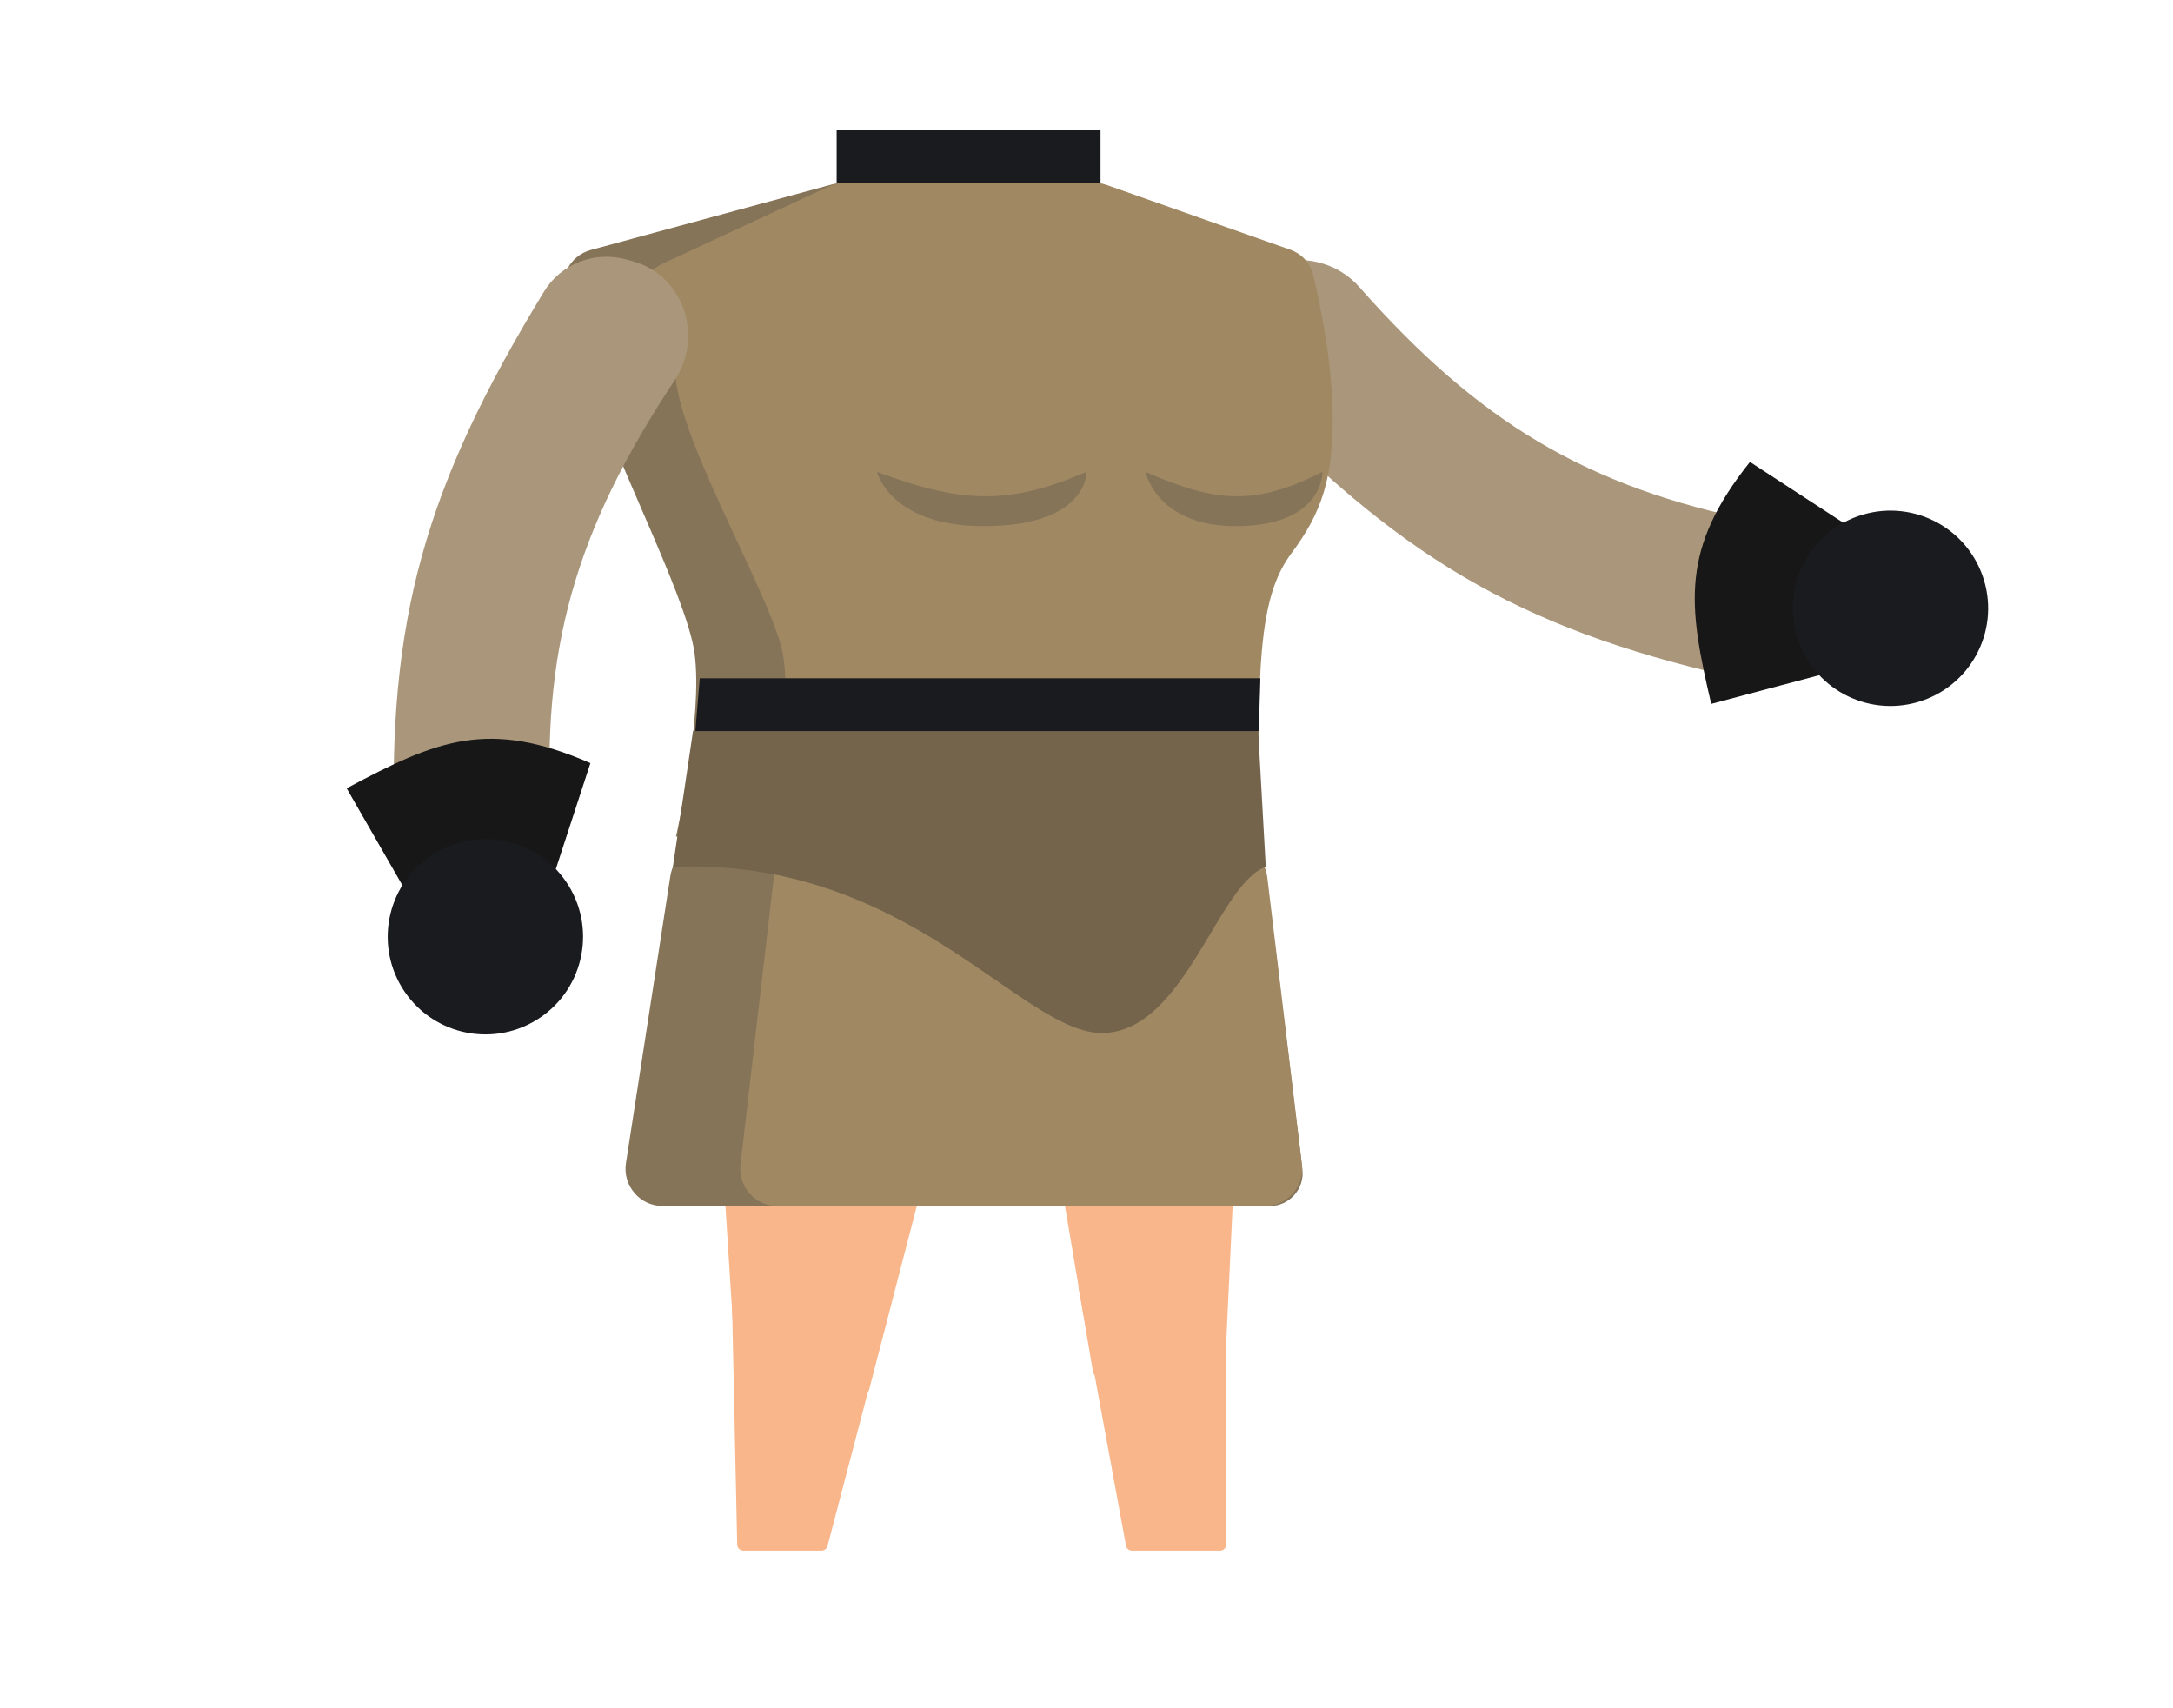
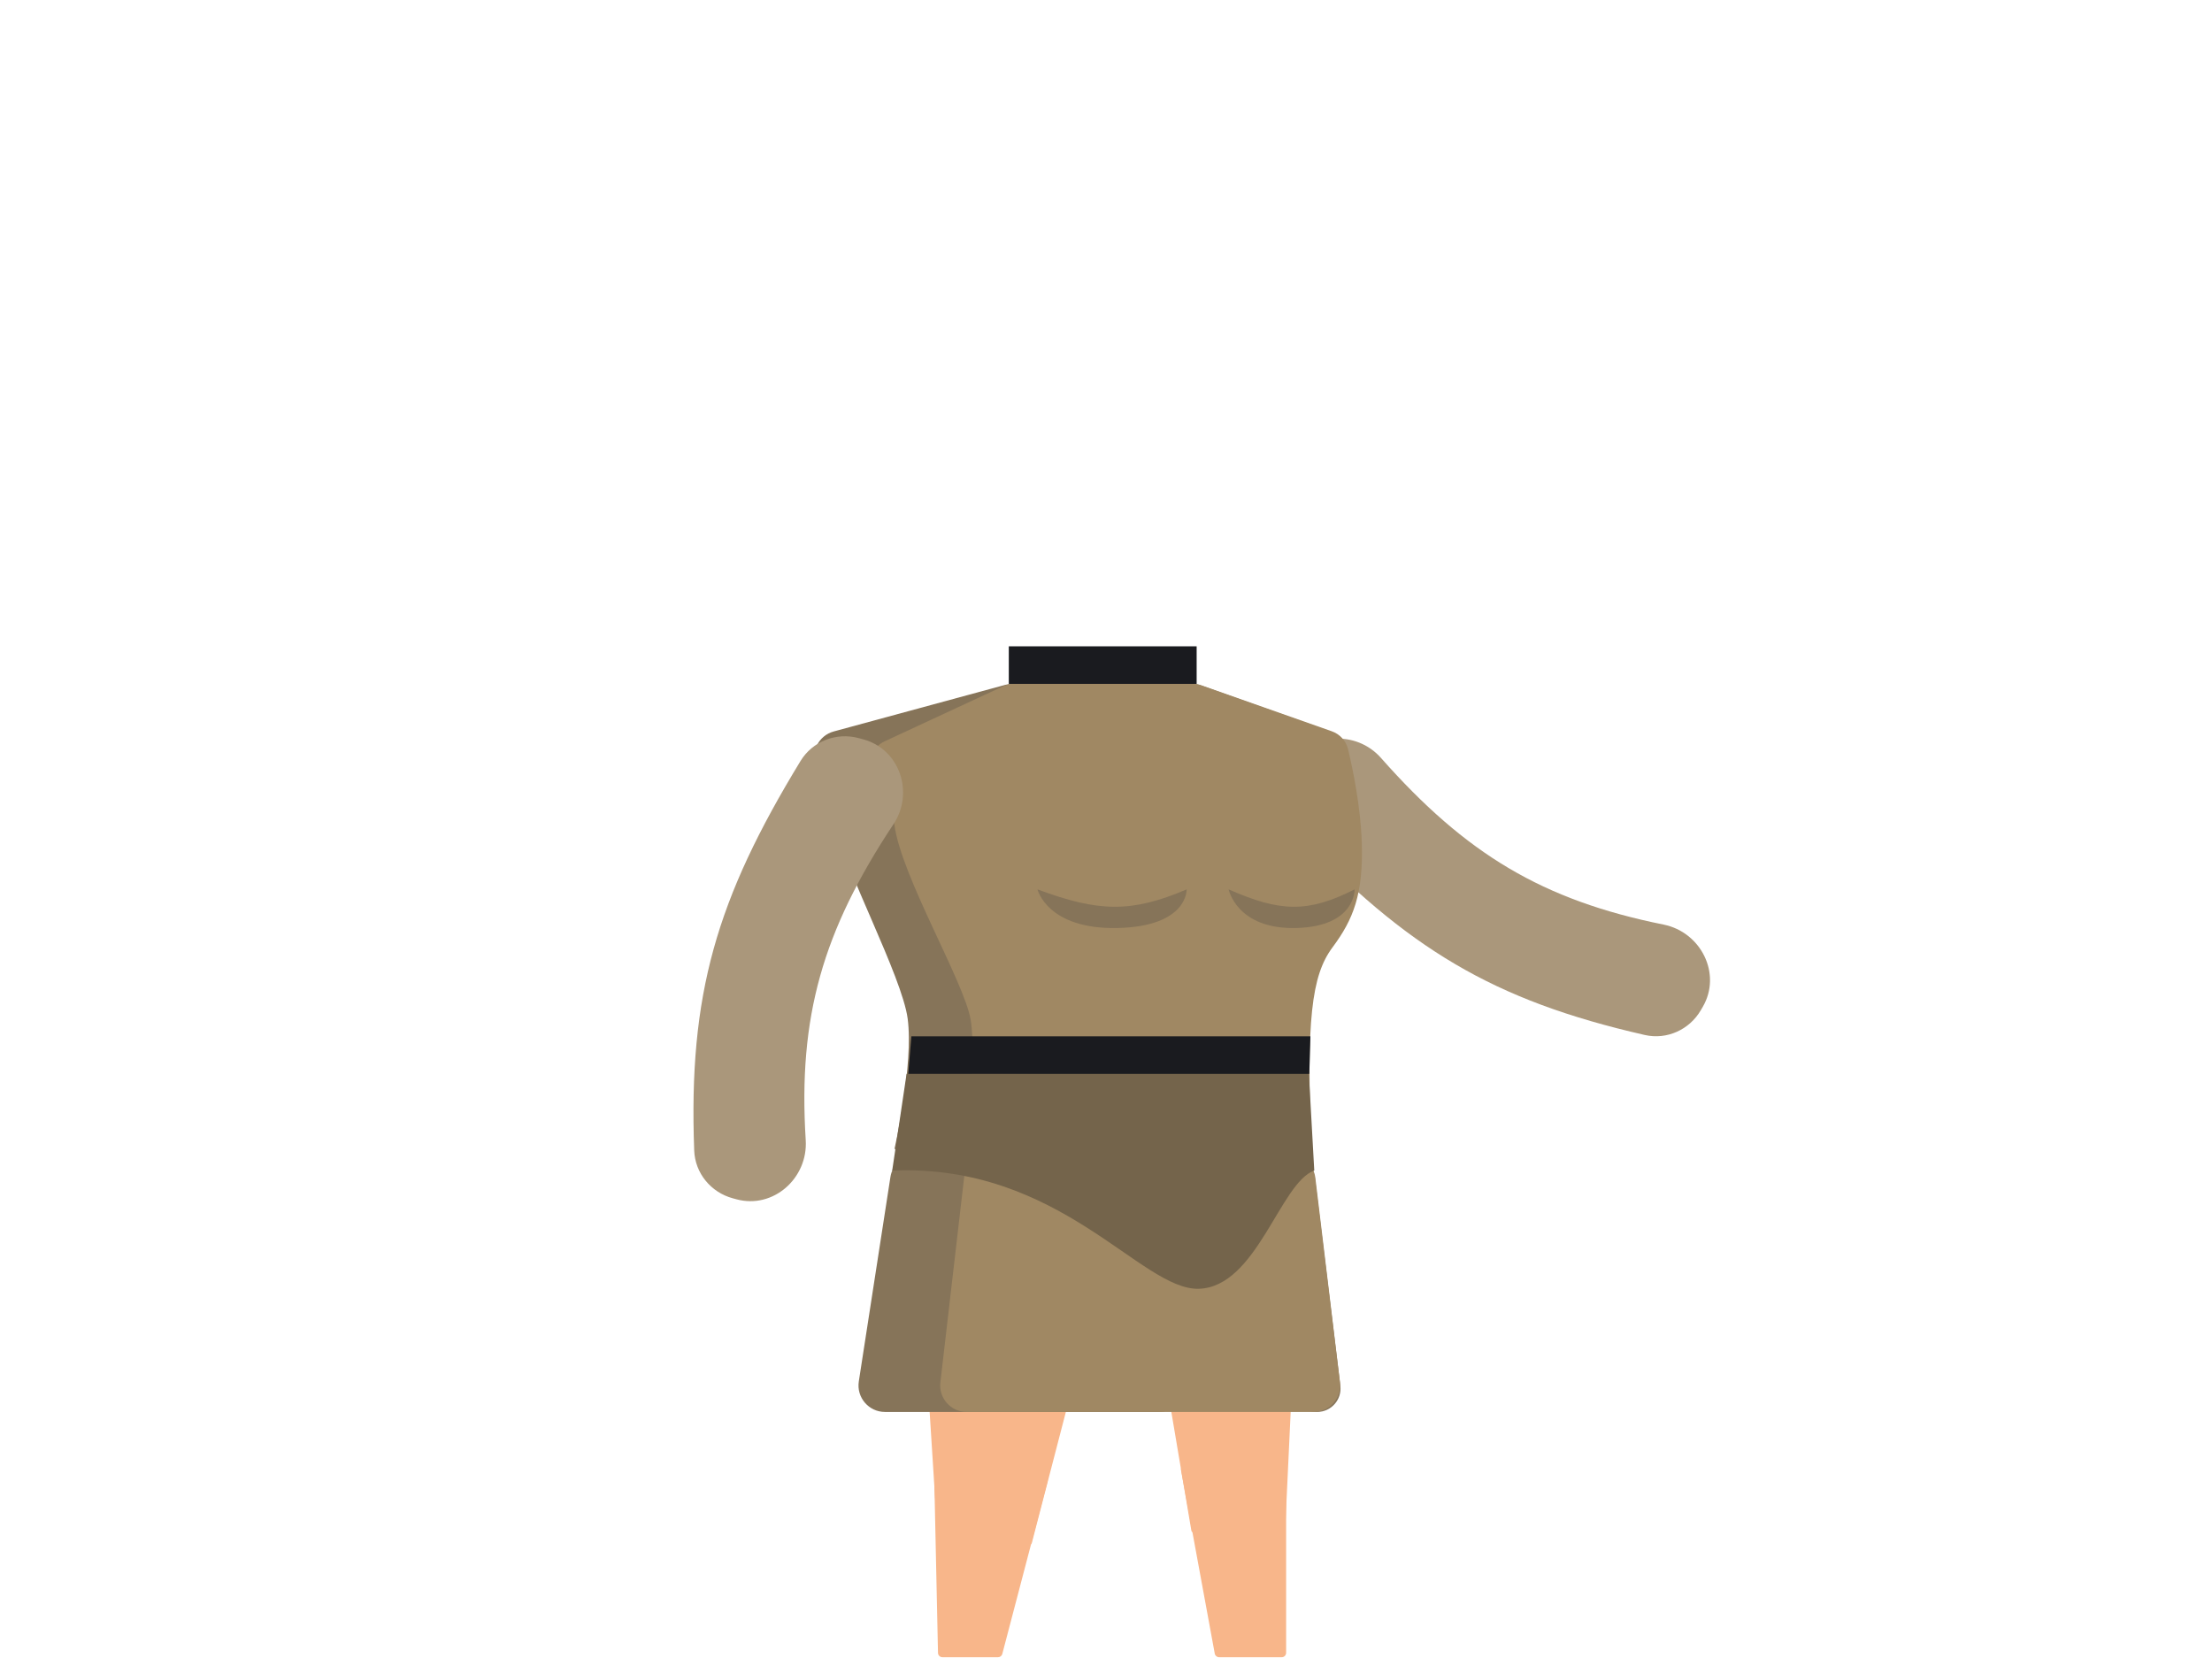
- <svg xmlns="http://www.w3.org/2000/svg" width="1400" height="1100" viewBox="0 0 1400 1100" fill="none">
-   <path d="M808.402 473.094C808.455 471.954 807.545 471 806.404 471H636.866C635.628 471 634.688 472.113 634.894 473.333L704.248 884.329C704.41 885.291 705.244 885.996 706.22 885.996H787.121C788.189 885.996 789.069 885.157 789.119 884.09L808.402 473.094Z" fill="#F8B68A" />
-   <path d="M448.135 473.627C448.062 472.475 448.977 471.5 450.131 471.5H667.414C668.723 471.5 669.679 472.736 669.35 474.003L559.889 895.503C559.66 896.384 558.864 897 557.953 897H476.877C475.822 897 474.948 896.18 474.881 895.127L448.135 473.627Z" fill="#F8B68A" />
-   <path d="M790.029 828.996C790.029 826.787 788.238 824.996 786.029 824.996H698.832C696.333 824.996 694.446 827.261 694.898 829.719L725.427 995.719C725.776 997.617 727.431 998.996 729.361 998.996H786.029C788.238 998.996 790.029 997.205 790.029 994.996V828.996Z" fill="#F8B68A" />
-   <path d="M816.048 565.083L839.092 753.256C840.638 765.875 830.792 777 818.079 777C809.277 777 801.394 771.554 798.279 763.322L728.846 579.823C727.7 576.796 724.801 574.793 721.565 574.793C717.527 574.793 714.16 577.881 713.81 581.903L698.741 755.08C697.662 767.482 687.28 777 674.832 777H426.997C412.28 777 401.03 763.876 403.28 749.331L431.894 564.331C433.704 552.632 443.774 544 455.612 544H792.226C804.352 544 814.574 553.046 816.048 565.083Z" fill="#867459" />
-   <path d="M816.472 565.129L838.762 750.129C840.484 764.419 829.328 777 814.935 777H759H738H719H697.426H500.942C486.592 777 475.449 764.491 477.101 750.237L498.539 565.237C499.942 553.132 510.193 544 522.379 544H792.644C804.788 544 815.019 553.072 816.472 565.129Z" fill="#A08863" />
-   <path d="M1167.13 410.308C1184.49 380.457 1165.5 342.695 1131.64 335.864C1022.02 313.743 952.788 272.046 875.871 185.021C853.327 159.515 811.921 162.124 794.804 191.548L792.615 195.312C782.07 213.439 784.466 236.399 798.938 251.576C899.867 357.419 976.681 404.324 1114.63 435.792C1134.61 440.349 1155.08 431.022 1165.38 413.31L1167.13 410.308Z" fill="#AA977B" />
-   <path d="M712.939 119.389L826.5 159.813C839.139 164.311 845.635 178.297 840.921 190.856L816.728 255.315C815.936 257.428 815.445 259.641 815.27 261.891L795.735 513.573C794.772 525.98 784.485 535.593 772.041 535.714L435.533 539C435.533 539 453 462.5 447.5 421C442.414 382.627 389.023 283.123 384.168 250.558C383.527 246.259 383.182 241.854 381.634 237.792L364.471 192.759C359.418 179.499 366.91 164.773 380.604 161.052L535.944 118.84C537.996 118.282 540.112 118 542.238 118H704.891C707.633 118 710.356 118.47 712.939 119.389Z" fill="#867459" />
-   <path d="M712.905 119.161L831.228 160.852C838.607 163.452 844.25 169.463 846.067 177.072C850.278 194.706 857.448 228.96 858.499 261.5C860.001 308 850.999 331 831.999 356.5C812.999 382 807.999 422 813.033 543.297C813.726 559.986 498.531 543.297 498.531 543.297C498.531 543.297 510.47 457.5 504.5 422C498.746 387.781 441.834 292.706 435.494 245.586C435.043 242.233 434.197 238.946 432.644 235.94L415.491 202.741C409.224 190.612 414.323 175.706 426.705 169.957L534.226 120.029C537.393 118.559 540.843 117.797 544.334 117.797H704.929C707.645 117.797 710.342 118.258 712.905 119.161Z" fill="#A08863" />
-   <path d="M565 304C620.083 324.492 649.753 325.463 699.998 304C699.998 304 701.356 337.518 637.556 338.958C573.756 340.399 565 304 565 304Z" fill="#867459" />
-   <path d="M738 304C784.515 324.492 809.569 325.463 851.998 304C851.998 304 853.145 337.518 799.269 338.958C745.394 340.399 738 304 738 304Z" fill="#867459" />
-   <path d="M810.5 469C690.833 469.833 448.9 471 446.5 471L433.5 558.5C585.983 552.086 658.5 667 711 665.5C763.5 664 784.575 569.386 815.5 558.5L810.5 469Z" fill="#74644B" />
-   <path d="M709.035 84H539.035V118H686.031H709.035V84Z" fill="#1A1B1F" />
-   <path d="M812 437H450.843L448 471H811L812 437Z" fill="#1A1B1F" />
-   <path d="M292.507 584.503C325.835 593.55 357.394 565.427 355.23 530.961C348.225 419.344 370.583 341.681 434.735 244.861C453.537 216.485 440.3 177.164 407.448 168.246L403.246 167.106C383.008 161.612 361.45 169.869 350.536 187.776C274.421 312.659 248.996 398.996 254.304 540.392C255.073 560.868 269.38 578.225 289.156 583.593L292.507 584.503Z" fill="#AA977B" />
-   <path d="M471.588 838.585C471.54 836.343 473.344 834.5 475.587 834.5H570.316C572.937 834.5 574.85 836.979 574.185 839.514L533.147 996.01C532.686 997.769 531.097 998.996 529.278 998.996H478.946C476.771 998.996 474.994 997.257 474.947 995.082L471.588 838.585Z" fill="#F8B68A" />
-   <path d="M1127.44 297.6L1199.84 344.764L1185.98 431.294L1102.48 453.492C1087.37 389.13 1082.84 353.596 1127.44 297.6Z" fill="#171717" />
-   <circle cx="1217.97" cy="391.911" r="62.927" transform="rotate(-16.4156 1217.97 391.911)" fill="#1A1B1F" />
-   <path d="M380.384 491.645L353.563 573.777L266.395 582.787L223.342 507.878C281.6 476.622 314.75 463.049 380.384 491.645Z" fill="#171717" />
-   <circle cx="312.719" cy="603.499" r="62.927" transform="rotate(58.5844 312.719 603.499)" fill="#1A1B1F" />
+ <svg xmlns="http://www.w3.org/2000/svg" width="2002" height="1500" viewBox="0 0 2002 1500" fill="none">
+   <path d="M1182.4 974.094C1182.46 972.954 1181.55 972 1180.4 972H1010.87C1009.63 972 1008.69 973.113 1008.89 974.333L1078.25 1385.33C1078.41 1386.29 1079.24 1387 1080.22 1387H1161.12C1162.19 1387 1163.07 1386.16 1163.12 1385.09L1182.4 974.094Z" fill="#F8B68A" />
+   <path d="M822.135 974.627C822.062 973.475 822.977 972.5 824.131 972.5H1041.41C1042.72 972.5 1043.68 973.736 1043.35 975.003L933.889 1396.5C933.66 1397.38 932.864 1398 931.953 1398H850.877C849.822 1398 848.948 1397.18 848.881 1396.13L822.135 974.627Z" fill="#F8B68A" />
+   <path d="M1164.03 1330C1164.03 1327.79 1162.24 1326 1160.03 1326H1072.83C1070.33 1326 1068.45 1328.26 1068.9 1330.72L1099.43 1496.72C1099.78 1498.62 1101.43 1500 1103.36 1500H1160.03C1162.24 1500 1164.03 1498.21 1164.03 1496V1330Z" fill="#F8B68A" />
+   <path d="M1190.05 1066.08L1213.09 1254.26C1214.64 1266.87 1204.79 1278 1192.08 1278C1183.28 1278 1175.39 1272.55 1172.28 1264.32L1102.85 1080.82C1101.7 1077.8 1098.8 1075.79 1095.56 1075.79C1091.53 1075.79 1088.16 1078.88 1087.81 1082.9L1072.74 1256.08C1071.66 1268.48 1061.28 1278 1048.83 1278H800.997C786.28 1278 775.03 1264.88 777.28 1250.33L805.894 1065.33C807.704 1053.63 817.774 1045 829.612 1045H1166.23C1178.35 1045 1188.57 1054.05 1190.05 1066.08Z" fill="#867459" />
+   <path d="M1190.47 1066.13L1212.76 1251.13C1214.48 1265.42 1203.33 1278 1188.93 1278H1133H1112H1093H1071.43H874.942C860.592 1278 849.449 1265.49 851.101 1251.24L872.539 1066.24C873.942 1054.13 884.193 1045 896.379 1045H1166.64C1178.79 1045 1189.02 1054.07 1190.47 1066.13Z" fill="#A08863" />
+   <path d="M1541.13 911.308C1558.49 881.458 1539.5 843.696 1505.64 836.865C1396.02 814.743 1326.79 773.046 1249.87 686.021C1227.33 660.515 1185.92 663.125 1168.8 692.549L1166.62 696.312C1156.07 714.439 1158.47 737.4 1172.94 752.577C1273.87 858.42 1350.68 905.325 1488.63 936.793C1508.61 941.35 1529.08 932.022 1539.38 914.31L1541.13 911.308Z" fill="#AA977B" />
+   <path d="M1086.94 620.39L1200.5 660.813C1213.14 665.312 1219.64 679.297 1214.92 691.857L1190.73 756.315C1189.94 758.428 1189.44 760.642 1189.27 762.891L1169.74 1014.57C1168.77 1026.98 1158.49 1036.59 1146.04 1036.71L809.533 1040C809.533 1040 827 963.5 821.5 922C816.415 883.627 763.023 784.123 758.168 751.558C757.527 747.259 757.183 742.854 755.634 738.793L738.471 693.759C733.418 680.499 740.911 665.773 754.604 662.052L909.945 619.84C911.996 619.282 914.112 619 916.238 619H1078.89C1081.63 619 1084.36 619.47 1086.94 620.39Z" fill="#867459" />
+   <path d="M1086.91 620.161L1205.23 661.852C1212.61 664.452 1218.25 670.463 1220.07 678.072C1224.28 695.706 1231.45 729.96 1232.5 762.5C1234 809 1225 832 1206 857.5C1187 883 1182 923 1187.03 1044.3C1187.73 1060.99 872.531 1044.3 872.531 1044.3C872.531 1044.3 884.471 958.5 878.501 923C872.747 888.781 815.835 793.706 809.495 746.586C809.043 743.233 808.198 739.946 806.644 736.94L789.492 703.741C783.225 691.612 788.324 676.706 800.706 670.957L908.227 621.029C911.394 619.559 914.843 618.797 918.335 618.797H1078.93C1081.65 618.797 1084.34 619.258 1086.91 620.161Z" fill="#A08863" />
+   <path d="M939 805C994.083 825.492 1023.75 826.463 1074 805C1074 805 1075.36 838.518 1011.56 839.958C947.756 841.399 939 805 939 805Z" fill="#867459" />
+   <path d="M1112 805C1158.51 825.492 1183.57 826.463 1226 805C1226 805 1227.15 838.518 1173.27 839.958C1119.39 841.399 1112 805 1112 805Z" fill="#867459" />
+   <path d="M1184.5 970C1064.83 970.833 822.9 972 820.5 972L807.5 1059.5C959.983 1053.09 1032.5 1168 1085 1166.5C1137.5 1165 1158.58 1070.39 1189.5 1059.5L1184.5 970Z" fill="#74644B" />
+   <path d="M1083.04 585H913.036V619H1060.03H1083.04V585Z" fill="#1A1B1F" />
+   <path d="M1186 938H824.844L822 972H1185L1186 938Z" fill="#1A1B1F" />
+   <path d="M666.507 1085.5C699.835 1094.55 731.393 1066.43 729.23 1031.96C722.225 920.344 744.583 842.681 808.734 745.861C827.537 717.485 814.3 678.164 781.448 669.246L777.246 668.106C757.008 662.612 735.449 670.869 724.535 688.776C648.421 813.659 622.995 899.996 628.304 1041.39C629.073 1061.87 643.38 1079.22 663.155 1084.59L666.507 1085.5Z" fill="#AA977B" />
+   <path d="M845.587 1339.59C845.539 1337.34 847.343 1335.5 849.586 1335.5H944.315C946.936 1335.5 948.849 1337.98 948.184 1340.51L907.147 1497.01C906.685 1498.77 905.096 1500 903.278 1500H852.946C850.77 1500 848.993 1498.26 848.946 1496.08L845.587 1339.59Z" fill="#F8B68A" />
</svg>
